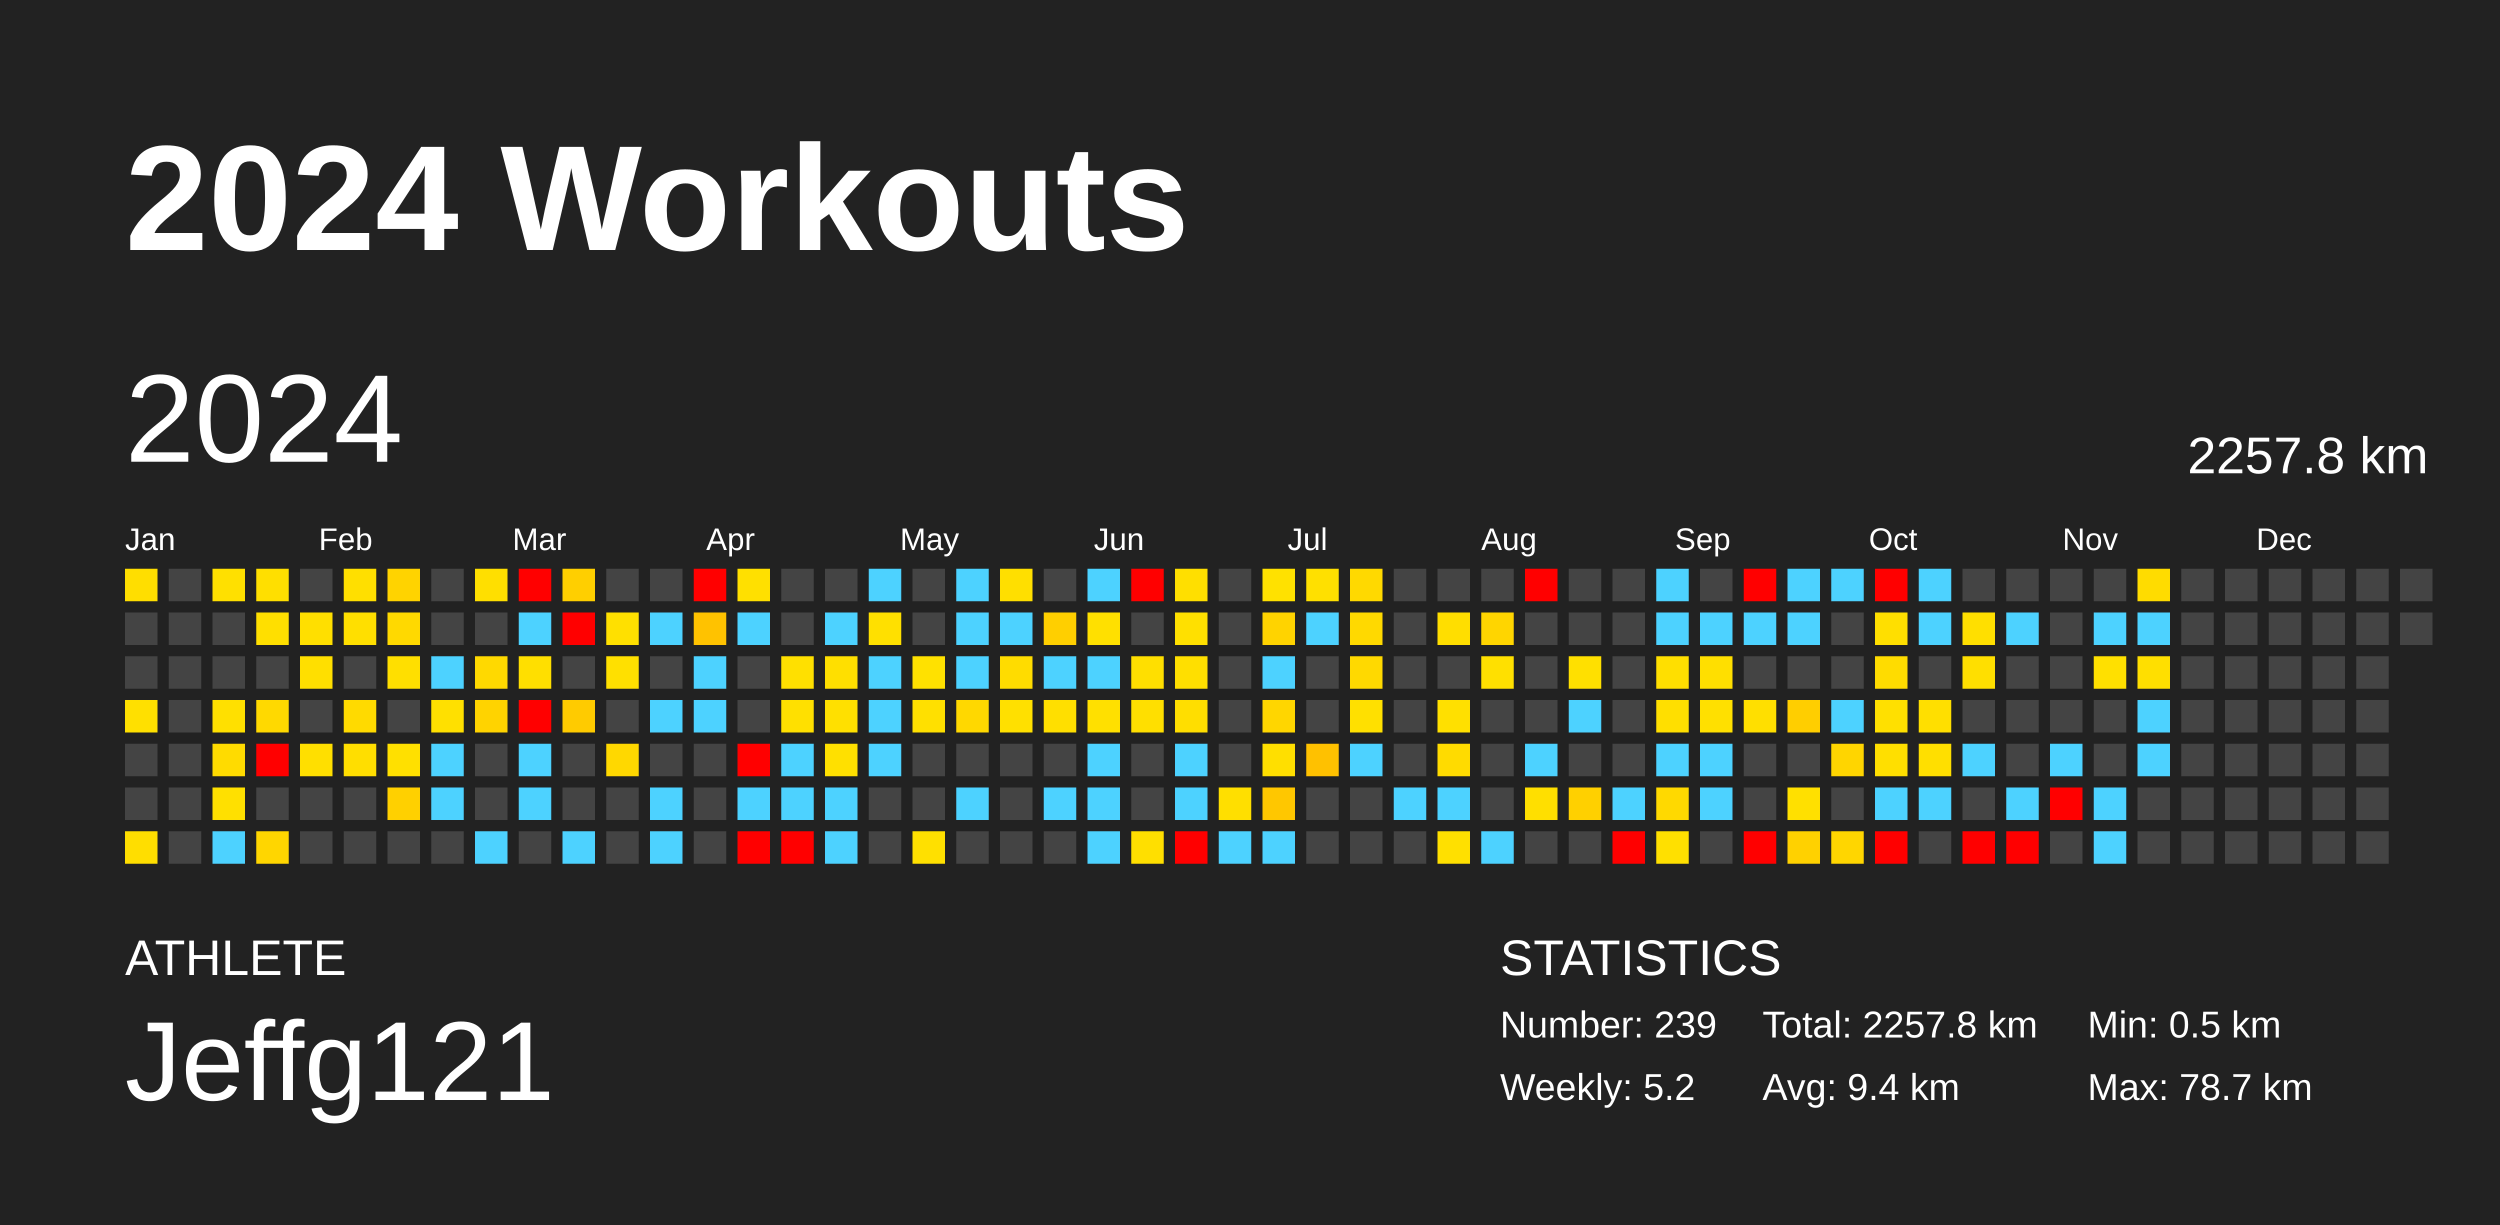
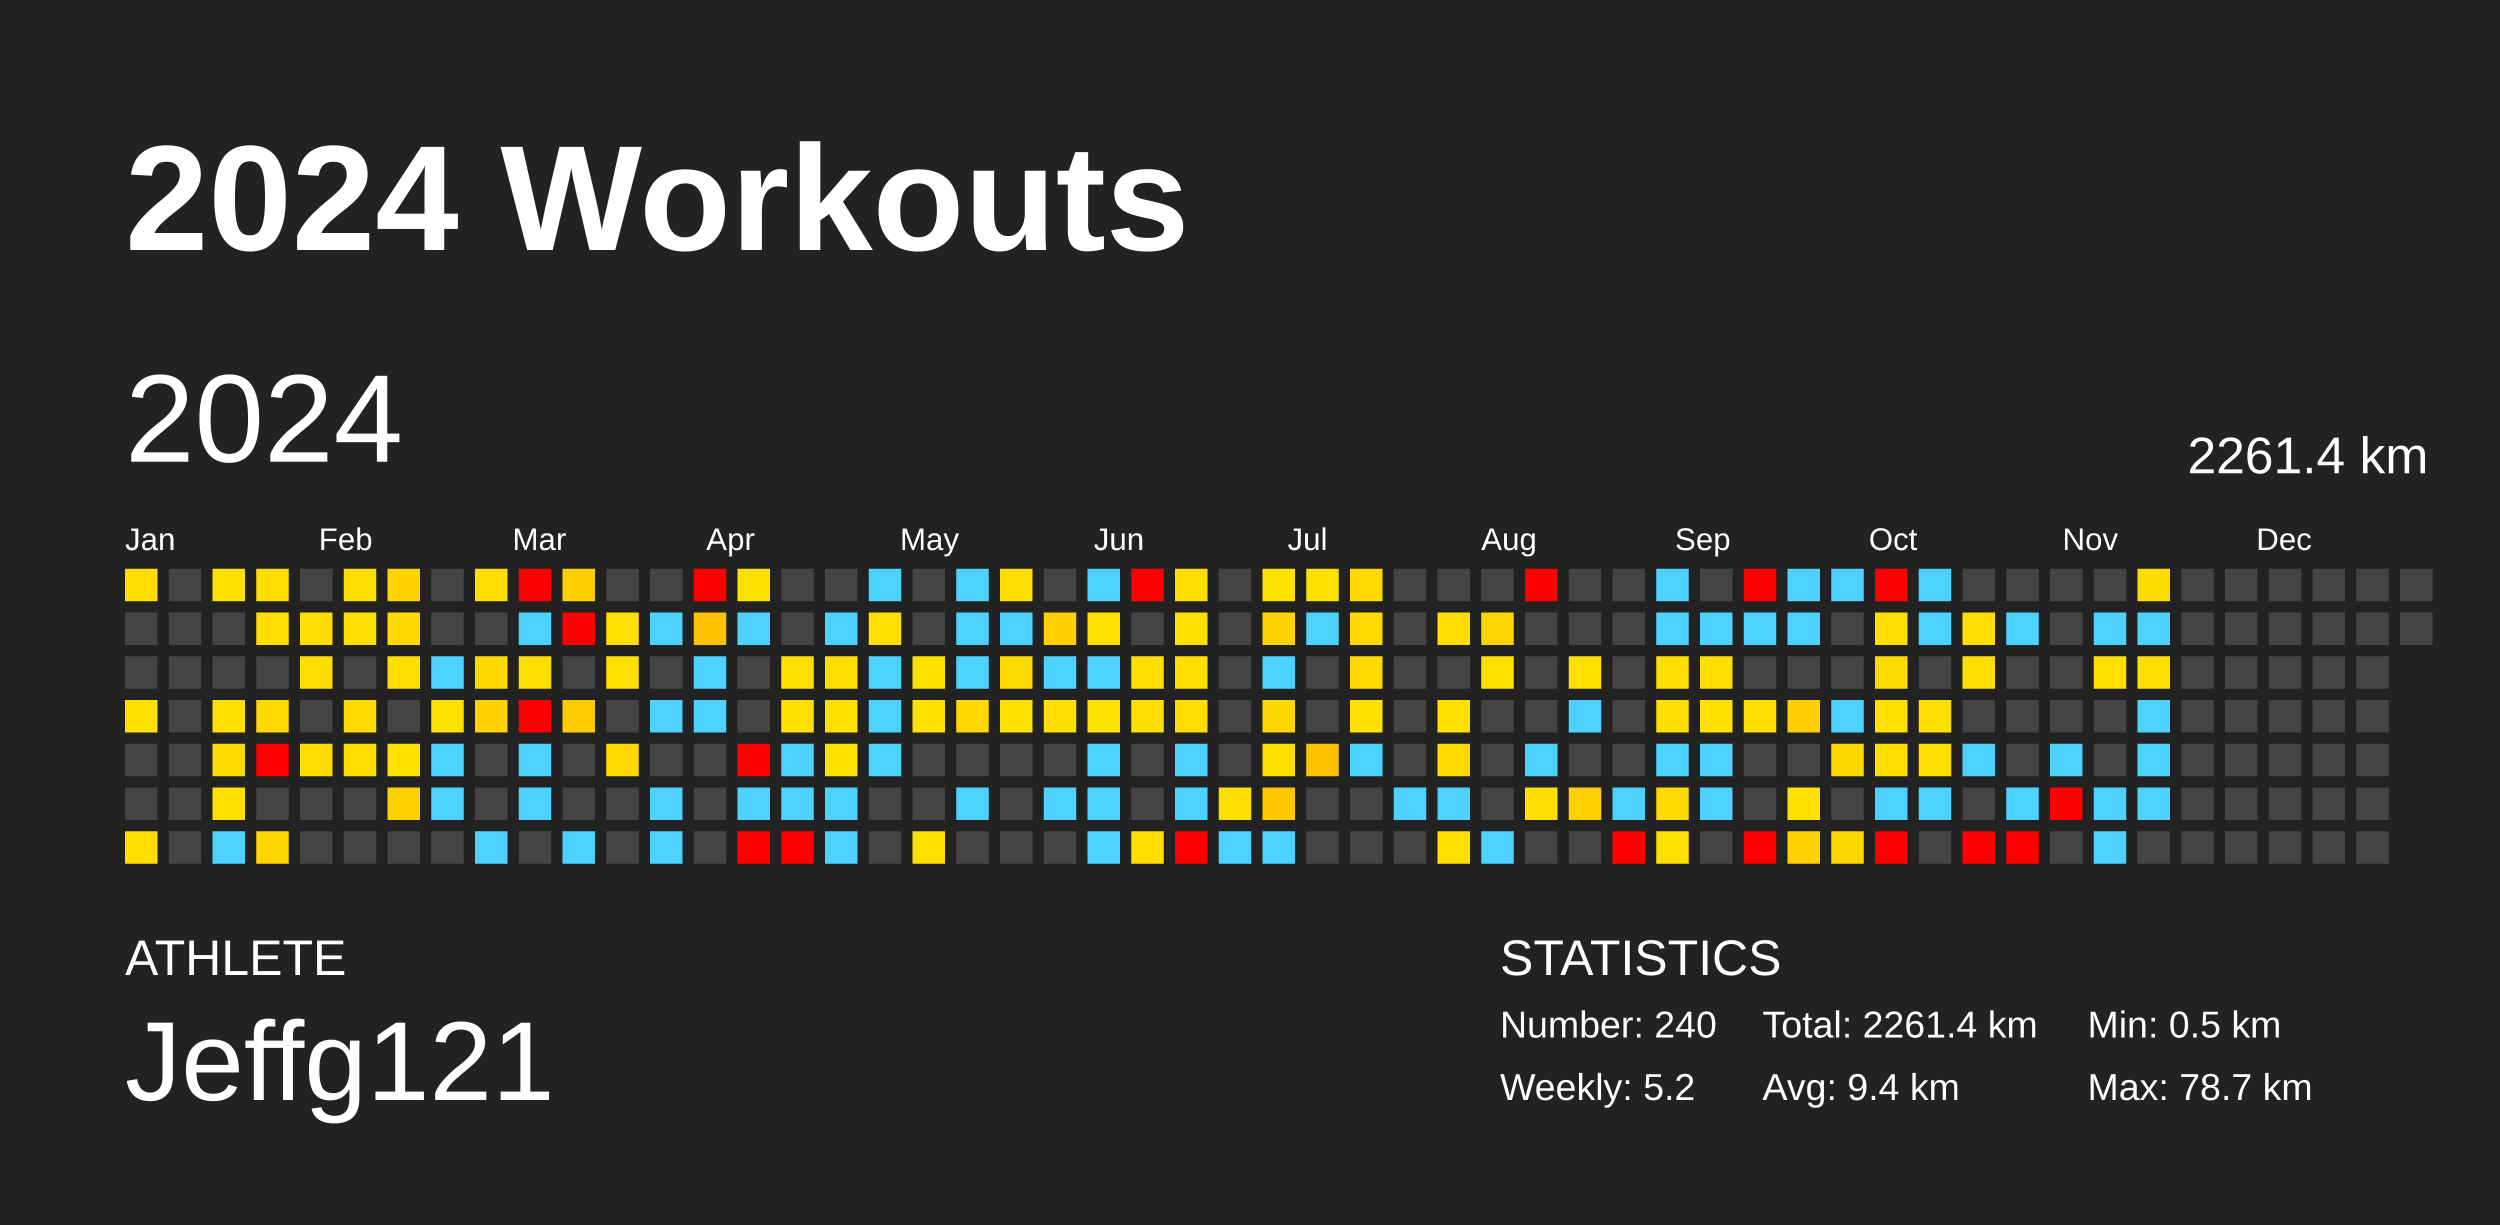
<svg xmlns="http://www.w3.org/2000/svg" baseProfile="full" height="98mm" version="1.1" viewBox="0,0,200,98" width="200mm">
  <defs />
  <rect fill="#222222" height="98" width="200" x="0" y="0" />
  <text fill="#FFFFFF" style="font-size:12px; font-family:Arial; font-weight:bold;" x="10" y="20">2024 Workouts</text>
  <text fill="#FFFFFF" style="font-size:4px; font-family:Arial" x="10" y="78">ATHLETE</text>
  <text fill="#FFFFFF" style="font-size:9px; font-family:Arial" x="10" y="88">Jeffg121</text>
  <text fill="#FFFFFF" style="font-size:4px; font-family:Arial" x="120" y="78">STATISTICS</text>
-   <text fill="#FFFFFF" style="font-size:3px; font-family:Arial" x="120" y="83">Number: 239</text>
+   <text fill="#FFFFFF" style="font-size:3px; font-family:Arial" x="120" y="83">Number: 240</text>
  <text fill="#FFFFFF" style="font-size:3px; font-family:Arial" x="120" y="88">Weekly: 5.2</text>
-   <text fill="#FFFFFF" style="font-size:3px; font-family:Arial" x="141" y="83">Total: 2257.8 km</text>
+   <text fill="#FFFFFF" style="font-size:3px; font-family:Arial" x="141" y="83">Total: 2261.4 km</text>
  <text fill="#FFFFFF" style="font-size:3px; font-family:Arial" x="141" y="88">Avg: 9.4 km</text>
  <text fill="#FFFFFF" style="font-size:3px; font-family:Arial" x="167" y="83">Min: 0.5 km</text>
  <text fill="#FFFFFF" style="font-size:3px; font-family:Arial" x="167" y="88">Max: 78.7 km</text>
  <text dominant-baseline="hanging" fill="#FFFFFF" style="font-size:10.0px; font-family:Arial;" x="10" y="30">2024</text>
-   <text dominant-baseline="hanging" fill="#FFFFFF" style="font-size:4.125px; font-family:Arial;" x="175" y="35">2257.8 km</text>
+   <text dominant-baseline="hanging" fill="#FFFFFF" style="font-size:4.125px; font-family:Arial;" x="175" y="35">2261.4 km</text>
  <text fill="#FFFFFF" style="font-size:2.5px; font-family:Arial" x="10.0" y="44">Jan</text>
  <text fill="#FFFFFF" style="font-size:2.5px; font-family:Arial" x="25.5" y="44">Feb</text>
  <text fill="#FFFFFF" style="font-size:2.5px; font-family:Arial" x="41.0" y="44">Mar</text>
  <text fill="#FFFFFF" style="font-size:2.5px; font-family:Arial" x="56.5" y="44">Apr</text>
  <text fill="#FFFFFF" style="font-size:2.5px; font-family:Arial" x="72.0" y="44">May</text>
  <text fill="#FFFFFF" style="font-size:2.5px; font-family:Arial" x="87.5" y="44">Jun</text>
  <text fill="#FFFFFF" style="font-size:2.5px; font-family:Arial" x="103.0" y="44">Jul</text>
  <text fill="#FFFFFF" style="font-size:2.5px; font-family:Arial" x="118.5" y="44">Aug</text>
  <text fill="#FFFFFF" style="font-size:2.5px; font-family:Arial" x="134.0" y="44">Sep</text>
  <text fill="#FFFFFF" style="font-size:2.5px; font-family:Arial" x="149.5" y="44">Oct</text>
  <text fill="#FFFFFF" style="font-size:2.5px; font-family:Arial" x="165.0" y="44">Nov</text>
  <text fill="#FFFFFF" style="font-size:2.5px; font-family:Arial" x="180.5" y="44">Dec</text>
  <rect fill="#ffde00" height="2.6" width="2.6" x="10.0" y="45.5" />
  <rect fill="#444444" height="2.6" width="2.6" x="10.0" y="49.0" />
  <rect fill="#444444" height="2.6" width="2.6" x="10.0" y="52.5" />
  <rect fill="#ffe000" height="2.6" width="2.6" x="10.0" y="56.0" />
  <rect fill="#444444" height="2.6" width="2.6" x="10.0" y="59.5" />
  <rect fill="#444444" height="2.6" width="2.6" x="10.0" y="63.0" />
  <rect fill="#ffde00" height="2.6" width="2.6" x="10.0" y="66.5" />
  <rect fill="#444444" height="2.6" width="2.6" x="13.5" y="45.5" />
  <rect fill="#444444" height="2.6" width="2.6" x="13.5" y="49.0" />
  <rect fill="#444444" height="2.6" width="2.6" x="13.5" y="52.5" />
  <rect fill="#444444" height="2.6" width="2.6" x="13.5" y="56.0" />
  <rect fill="#444444" height="2.6" width="2.6" x="13.5" y="59.5" />
  <rect fill="#444444" height="2.6" width="2.6" x="13.5" y="63.0" />
  <rect fill="#444444" height="2.6" width="2.6" x="13.5" y="66.5" />
  <rect fill="#ffe000" height="2.6" width="2.6" x="17.0" y="45.5" />
  <rect fill="#444444" height="2.6" width="2.6" x="17.0" y="49.0" />
  <rect fill="#444444" height="2.6" width="2.6" x="17.0" y="52.5" />
  <rect fill="#ffe000" height="2.6" width="2.6" x="17.0" y="56.0" />
  <rect fill="#ffdb00" height="2.6" width="2.6" x="17.0" y="59.5" />
  <rect fill="#ffe000" height="2.6" width="2.6" x="17.0" y="63.0" />
  <rect fill="#4dd2ff" height="2.6" width="2.6" x="17.0" y="66.5" />
  <rect fill="#ffdf00" height="2.6" width="2.6" x="20.5" y="45.5" />
  <rect fill="#ffdf00" height="2.6" width="2.6" x="20.5" y="49.0" />
  <rect fill="#444444" height="2.6" width="2.6" x="20.5" y="52.5" />
  <rect fill="#ffd900" height="2.6" width="2.6" x="20.5" y="56.0" />
  <rect fill="red" height="2.6" width="2.6" x="20.5" y="59.5" />
  <rect fill="#444444" height="2.6" width="2.6" x="20.5" y="63.0" />
  <rect fill="#ffd600" height="2.6" width="2.6" x="20.5" y="66.5" />
  <rect fill="#444444" height="2.6" width="2.6" x="24.0" y="45.5" />
  <rect fill="#ffdf00" height="2.6" width="2.6" x="24.0" y="49.0" />
  <rect fill="#ffdf00" height="2.6" width="2.6" x="24.0" y="52.5" />
  <rect fill="#444444" height="2.6" width="2.6" x="24.0" y="56.0" />
  <rect fill="#ffdf00" height="2.6" width="2.6" x="24.0" y="59.5" />
  <rect fill="#444444" height="2.6" width="2.6" x="24.0" y="63.0" />
  <rect fill="#444444" height="2.6" width="2.6" x="24.0" y="66.5" />
  <rect fill="#ffdf00" height="2.6" width="2.6" x="27.5" y="45.5" />
  <rect fill="#ffdf00" height="2.6" width="2.6" x="27.5" y="49.0" />
  <rect fill="#444444" height="2.6" width="2.6" x="27.5" y="52.5" />
  <rect fill="#ffda00" height="2.6" width="2.6" x="27.5" y="56.0" />
  <rect fill="#ffde00" height="2.6" width="2.6" x="27.5" y="59.5" />
  <rect fill="#444444" height="2.6" width="2.6" x="27.5" y="63.0" />
  <rect fill="#444444" height="2.6" width="2.6" x="27.5" y="66.5" />
  <rect fill="#ffd300" height="2.6" width="2.6" x="31.0" y="45.5" />
  <rect fill="#ffd900" height="2.6" width="2.6" x="31.0" y="49.0" />
  <rect fill="#ffdf00" height="2.6" width="2.6" x="31.0" y="52.5" />
  <rect fill="#444444" height="2.6" width="2.6" x="31.0" y="56.0" />
  <rect fill="#ffe000" height="2.6" width="2.6" x="31.0" y="59.5" />
  <rect fill="#ffd000" height="2.6" width="2.6" x="31.0" y="63.0" />
  <rect fill="#444444" height="2.6" width="2.6" x="31.0" y="66.5" />
  <rect fill="#444444" height="2.6" width="2.6" x="34.5" y="45.5" />
  <rect fill="#444444" height="2.6" width="2.6" x="34.5" y="49.0" />
  <rect fill="#4dd2ff" height="2.6" width="2.6" x="34.5" y="52.5" />
  <rect fill="#ffe000" height="2.6" width="2.6" x="34.5" y="56.0" />
  <rect fill="#4dd2ff" height="2.6" width="2.6" x="34.5" y="59.5" />
  <rect fill="#4dd2ff" height="2.6" width="2.6" x="34.5" y="63.0" />
  <rect fill="#444444" height="2.6" width="2.6" x="34.5" y="66.5" />
  <rect fill="#ffdf00" height="2.6" width="2.6" x="38.0" y="45.5" />
  <rect fill="#444444" height="2.6" width="2.6" x="38.0" y="49.0" />
  <rect fill="#ffd900" height="2.6" width="2.6" x="38.0" y="52.5" />
  <rect fill="#ffd300" height="2.6" width="2.6" x="38.0" y="56.0" />
  <rect fill="#444444" height="2.6" width="2.6" x="38.0" y="59.5" />
  <rect fill="#444444" height="2.6" width="2.6" x="38.0" y="63.0" />
  <rect fill="#4dd2ff" height="2.6" width="2.6" x="38.0" y="66.5" />
  <rect fill="red" height="2.6" width="2.6" x="41.5" y="45.5" />
  <rect fill="#4dd2ff" height="2.6" width="2.6" x="41.5" y="49.0" />
  <rect fill="#ffdf00" height="2.6" width="2.6" x="41.5" y="52.5" />
  <rect fill="red" height="2.6" width="2.6" x="41.5" y="56.0" />
  <rect fill="#4dd2ff" height="2.6" width="2.6" x="41.5" y="59.5" />
  <rect fill="#4dd2ff" height="2.6" width="2.6" x="41.5" y="63.0" />
  <rect fill="#444444" height="2.6" width="2.6" x="41.5" y="66.5" />
  <rect fill="#ffcf00" height="2.6" width="2.6" x="45.0" y="45.5" />
  <rect fill="red" height="2.6" width="2.6" x="45.0" y="49.0" />
  <rect fill="#444444" height="2.6" width="2.6" x="45.0" y="52.5" />
  <rect fill="#ffcb00" height="2.6" width="2.6" x="45.0" y="56.0" />
  <rect fill="#444444" height="2.6" width="2.6" x="45.0" y="59.5" />
  <rect fill="#444444" height="2.6" width="2.6" x="45.0" y="63.0" />
  <rect fill="#4dd2ff" height="2.6" width="2.6" x="45.0" y="66.5" />
  <rect fill="#444444" height="2.6" width="2.6" x="48.5" y="45.5" />
  <rect fill="#ffe000" height="2.6" width="2.6" x="48.5" y="49.0" />
  <rect fill="#ffe000" height="2.6" width="2.6" x="48.5" y="52.5" />
  <rect fill="#444444" height="2.6" width="2.6" x="48.5" y="56.0" />
  <rect fill="#ffd800" height="2.6" width="2.6" x="48.5" y="59.5" />
  <rect fill="#444444" height="2.6" width="2.6" x="48.5" y="63.0" />
  <rect fill="#444444" height="2.6" width="2.6" x="48.5" y="66.5" />
  <rect fill="#444444" height="2.6" width="2.6" x="52.0" y="45.5" />
  <rect fill="#4dd2ff" height="2.6" width="2.6" x="52.0" y="49.0" />
  <rect fill="#444444" height="2.6" width="2.6" x="52.0" y="52.5" />
  <rect fill="#4dd2ff" height="2.6" width="2.6" x="52.0" y="56.0" />
  <rect fill="#444444" height="2.6" width="2.6" x="52.0" y="59.5" />
  <rect fill="#4dd2ff" height="2.6" width="2.6" x="52.0" y="63.0" />
  <rect fill="#4dd2ff" height="2.6" width="2.6" x="52.0" y="66.5" />
  <rect fill="red" height="2.6" width="2.6" x="55.5" y="45.5" />
  <rect fill="#ffc200" height="2.6" width="2.6" x="55.5" y="49.0" />
  <rect fill="#4dd2ff" height="2.6" width="2.6" x="55.5" y="52.5" />
  <rect fill="#4dd2ff" height="2.6" width="2.6" x="55.5" y="56.0" />
  <rect fill="#444444" height="2.6" width="2.6" x="55.5" y="59.5" />
  <rect fill="#444444" height="2.6" width="2.6" x="55.5" y="63.0" />
  <rect fill="#444444" height="2.6" width="2.6" x="55.5" y="66.5" />
  <rect fill="#ffe000" height="2.6" width="2.6" x="59.0" y="45.5" />
  <rect fill="#4dd2ff" height="2.6" width="2.6" x="59.0" y="49.0" />
  <rect fill="#444444" height="2.6" width="2.6" x="59.0" y="52.5" />
  <rect fill="#444444" height="2.6" width="2.6" x="59.0" y="56.0" />
  <rect fill="red" height="2.6" width="2.6" x="59.0" y="59.5" />
  <rect fill="#4dd2ff" height="2.6" width="2.6" x="59.0" y="63.0" />
  <rect fill="red" height="2.6" width="2.6" x="59.0" y="66.5" />
  <rect fill="#444444" height="2.6" width="2.6" x="62.5" y="45.5" />
  <rect fill="#444444" height="2.6" width="2.6" x="62.5" y="49.0" />
  <rect fill="#ffe000" height="2.6" width="2.6" x="62.5" y="52.5" />
  <rect fill="#ffe000" height="2.6" width="2.6" x="62.5" y="56.0" />
  <rect fill="#4dd2ff" height="2.6" width="2.6" x="62.5" y="59.5" />
  <rect fill="#4dd2ff" height="2.6" width="2.6" x="62.5" y="63.0" />
  <rect fill="red" height="2.6" width="2.6" x="62.5" y="66.5" />
  <rect fill="#444444" height="2.6" width="2.6" x="66.0" y="45.5" />
  <rect fill="#4dd2ff" height="2.6" width="2.6" x="66.0" y="49.0" />
  <rect fill="#ffdf00" height="2.6" width="2.6" x="66.0" y="52.5" />
  <rect fill="#ffe000" height="2.6" width="2.6" x="66.0" y="56.0" />
  <rect fill="#ffe000" height="2.6" width="2.6" x="66.0" y="59.5" />
  <rect fill="#4dd2ff" height="2.6" width="2.6" x="66.0" y="63.0" />
  <rect fill="#4dd2ff" height="2.6" width="2.6" x="66.0" y="66.5" />
  <rect fill="#4dd2ff" height="2.6" width="2.6" x="69.5" y="45.5" />
  <rect fill="#ffe000" height="2.6" width="2.6" x="69.5" y="49.0" />
  <rect fill="#4dd2ff" height="2.6" width="2.6" x="69.5" y="52.5" />
  <rect fill="#4dd2ff" height="2.6" width="2.6" x="69.5" y="56.0" />
  <rect fill="#4dd2ff" height="2.6" width="2.6" x="69.5" y="59.5" />
  <rect fill="#444444" height="2.6" width="2.6" x="69.5" y="63.0" />
  <rect fill="#444444" height="2.6" width="2.6" x="69.5" y="66.5" />
  <rect fill="#444444" height="2.6" width="2.6" x="73.0" y="45.5" />
  <rect fill="#444444" height="2.6" width="2.6" x="73.0" y="49.0" />
  <rect fill="#ffe100" height="2.6" width="2.6" x="73.0" y="52.5" />
  <rect fill="#ffe000" height="2.6" width="2.6" x="73.0" y="56.0" />
  <rect fill="#444444" height="2.6" width="2.6" x="73.0" y="59.5" />
  <rect fill="#444444" height="2.6" width="2.6" x="73.0" y="63.0" />
  <rect fill="#ffe000" height="2.6" width="2.6" x="73.0" y="66.5" />
  <rect fill="#4dd2ff" height="2.6" width="2.6" x="76.5" y="45.5" />
  <rect fill="#4dd2ff" height="2.6" width="2.6" x="76.5" y="49.0" />
  <rect fill="#4dd2ff" height="2.6" width="2.6" x="76.5" y="52.5" />
  <rect fill="#ffd800" height="2.6" width="2.6" x="76.5" y="56.0" />
  <rect fill="#444444" height="2.6" width="2.6" x="76.5" y="59.5" />
  <rect fill="#4dd2ff" height="2.6" width="2.6" x="76.5" y="63.0" />
  <rect fill="#444444" height="2.6" width="2.6" x="76.5" y="66.5" />
  <rect fill="#ffdf00" height="2.6" width="2.6" x="80.0" y="45.5" />
  <rect fill="#4dd2ff" height="2.6" width="2.6" x="80.0" y="49.0" />
  <rect fill="#ffdc00" height="2.6" width="2.6" x="80.0" y="52.5" />
  <rect fill="#ffe000" height="2.6" width="2.6" x="80.0" y="56.0" />
  <rect fill="#444444" height="2.6" width="2.6" x="80.0" y="59.5" />
  <rect fill="#444444" height="2.6" width="2.6" x="80.0" y="63.0" />
  <rect fill="#444444" height="2.6" width="2.6" x="80.0" y="66.5" />
  <rect fill="#444444" height="2.6" width="2.6" x="83.5" y="45.5" />
  <rect fill="#ffcf00" height="2.6" width="2.6" x="83.5" y="49.0" />
  <rect fill="#4dd2ff" height="2.6" width="2.6" x="83.5" y="52.5" />
  <rect fill="#ffdf00" height="2.6" width="2.6" x="83.5" y="56.0" />
  <rect fill="#444444" height="2.6" width="2.6" x="83.5" y="59.5" />
  <rect fill="#4dd2ff" height="2.6" width="2.6" x="83.5" y="63.0" />
  <rect fill="#444444" height="2.6" width="2.6" x="83.5" y="66.5" />
  <rect fill="#4dd2ff" height="2.6" width="2.6" x="87.0" y="45.5" />
  <rect fill="#ffe000" height="2.6" width="2.6" x="87.0" y="49.0" />
  <rect fill="#4dd2ff" height="2.6" width="2.6" x="87.0" y="52.5" />
  <rect fill="#ffe000" height="2.6" width="2.6" x="87.0" y="56.0" />
  <rect fill="#4dd2ff" height="2.6" width="2.6" x="87.0" y="59.5" />
  <rect fill="#4dd2ff" height="2.6" width="2.6" x="87.0" y="63.0" />
  <rect fill="#4dd2ff" height="2.6" width="2.6" x="87.0" y="66.5" />
  <rect fill="red" height="2.6" width="2.6" x="90.5" y="45.5" />
  <rect fill="#444444" height="2.6" width="2.6" x="90.5" y="49.0" />
  <rect fill="#ffdf00" height="2.6" width="2.6" x="90.5" y="52.5" />
  <rect fill="#ffdf00" height="2.6" width="2.6" x="90.5" y="56.0" />
  <rect fill="#444444" height="2.6" width="2.6" x="90.5" y="59.5" />
  <rect fill="#444444" height="2.6" width="2.6" x="90.5" y="63.0" />
  <rect fill="#ffdf00" height="2.6" width="2.6" x="90.5" y="66.5" />
  <rect fill="#ffdf00" height="2.6" width="2.6" x="94.0" y="45.5" />
  <rect fill="#ffe000" height="2.6" width="2.6" x="94.0" y="49.0" />
  <rect fill="#ffdf00" height="2.6" width="2.6" x="94.0" y="52.5" />
  <rect fill="#ffde00" height="2.6" width="2.6" x="94.0" y="56.0" />
  <rect fill="#4dd2ff" height="2.6" width="2.6" x="94.0" y="59.5" />
  <rect fill="#4dd2ff" height="2.6" width="2.6" x="94.0" y="63.0" />
  <rect fill="red" height="2.6" width="2.6" x="94.0" y="66.5" />
  <rect fill="#444444" height="2.6" width="2.6" x="97.5" y="45.5" />
  <rect fill="#444444" height="2.6" width="2.6" x="97.5" y="49.0" />
  <rect fill="#444444" height="2.6" width="2.6" x="97.5" y="52.5" />
  <rect fill="#444444" height="2.6" width="2.6" x="97.5" y="56.0" />
  <rect fill="#444444" height="2.6" width="2.6" x="97.5" y="59.5" />
  <rect fill="#ffdf00" height="2.6" width="2.6" x="97.5" y="63.0" />
  <rect fill="#4dd2ff" height="2.6" width="2.6" x="97.5" y="66.5" />
  <rect fill="#ffe100" height="2.6" width="2.6" x="101.0" y="45.5" />
  <rect fill="#ffd300" height="2.6" width="2.6" x="101.0" y="49.0" />
  <rect fill="#4dd2ff" height="2.6" width="2.6" x="101.0" y="52.5" />
  <rect fill="#ffd600" height="2.6" width="2.6" x="101.0" y="56.0" />
  <rect fill="#ffdf00" height="2.6" width="2.6" x="101.0" y="59.5" />
  <rect fill="#ffc700" height="2.6" width="2.6" x="101.0" y="63.0" />
  <rect fill="#4dd2ff" height="2.6" width="2.6" x="101.0" y="66.5" />
  <rect fill="#ffe000" height="2.6" width="2.6" x="104.5" y="45.5" />
  <rect fill="#4dd2ff" height="2.6" width="2.6" x="104.5" y="49.0" />
  <rect fill="#444444" height="2.6" width="2.6" x="104.5" y="52.5" />
  <rect fill="#444444" height="2.6" width="2.6" x="104.5" y="56.0" />
  <rect fill="#ffc100" height="2.6" width="2.6" x="104.5" y="59.5" />
  <rect fill="#444444" height="2.6" width="2.6" x="104.5" y="63.0" />
  <rect fill="#444444" height="2.6" width="2.6" x="104.5" y="66.5" />
  <rect fill="#ffd900" height="2.6" width="2.6" x="108.0" y="45.5" />
  <rect fill="#ffd900" height="2.6" width="2.6" x="108.0" y="49.0" />
  <rect fill="#ffd900" height="2.6" width="2.6" x="108.0" y="52.5" />
  <rect fill="#ffe000" height="2.6" width="2.6" x="108.0" y="56.0" />
  <rect fill="#4dd2ff" height="2.6" width="2.6" x="108.0" y="59.5" />
  <rect fill="#444444" height="2.6" width="2.6" x="108.0" y="63.0" />
  <rect fill="#444444" height="2.6" width="2.6" x="108.0" y="66.5" />
  <rect fill="#444444" height="2.6" width="2.6" x="111.5" y="45.5" />
  <rect fill="#444444" height="2.6" width="2.6" x="111.5" y="49.0" />
  <rect fill="#444444" height="2.6" width="2.6" x="111.5" y="52.5" />
  <rect fill="#444444" height="2.6" width="2.6" x="111.5" y="56.0" />
  <rect fill="#444444" height="2.6" width="2.6" x="111.5" y="59.5" />
  <rect fill="#4dd2ff" height="2.6" width="2.6" x="111.5" y="63.0" />
  <rect fill="#444444" height="2.6" width="2.6" x="111.5" y="66.5" />
  <rect fill="#444444" height="2.6" width="2.6" x="115.0" y="45.5" />
  <rect fill="#ffde00" height="2.6" width="2.6" x="115.0" y="49.0" />
  <rect fill="#444444" height="2.6" width="2.6" x="115.0" y="52.5" />
  <rect fill="#ffe000" height="2.6" width="2.6" x="115.0" y="56.0" />
  <rect fill="#ffdb00" height="2.6" width="2.6" x="115.0" y="59.5" />
  <rect fill="#4dd2ff" height="2.6" width="2.6" x="115.0" y="63.0" />
  <rect fill="#ffe000" height="2.6" width="2.6" x="115.0" y="66.5" />
  <rect fill="#444444" height="2.6" width="2.6" x="118.5" y="45.5" />
  <rect fill="#ffd500" height="2.6" width="2.6" x="118.5" y="49.0" />
  <rect fill="#ffe000" height="2.6" width="2.6" x="118.5" y="52.5" />
  <rect fill="#444444" height="2.6" width="2.6" x="118.5" y="56.0" />
  <rect fill="#444444" height="2.6" width="2.6" x="118.5" y="59.5" />
  <rect fill="#444444" height="2.6" width="2.6" x="118.5" y="63.0" />
  <rect fill="#4dd2ff" height="2.6" width="2.6" x="118.5" y="66.5" />
  <rect fill="red" height="2.6" width="2.6" x="122.0" y="45.5" />
  <rect fill="#444444" height="2.6" width="2.6" x="122.0" y="49.0" />
  <rect fill="#444444" height="2.6" width="2.6" x="122.0" y="52.5" />
  <rect fill="#444444" height="2.6" width="2.6" x="122.0" y="56.0" />
  <rect fill="#4dd2ff" height="2.6" width="2.6" x="122.0" y="59.5" />
  <rect fill="#ffdf00" height="2.6" width="2.6" x="122.0" y="63.0" />
  <rect fill="#444444" height="2.6" width="2.6" x="122.0" y="66.5" />
  <rect fill="#444444" height="2.6" width="2.6" x="125.5" y="45.5" />
  <rect fill="#444444" height="2.6" width="2.6" x="125.5" y="49.0" />
  <rect fill="#ffe000" height="2.6" width="2.6" x="125.5" y="52.5" />
  <rect fill="#4dd2ff" height="2.6" width="2.6" x="125.5" y="56.0" />
  <rect fill="#444444" height="2.6" width="2.6" x="125.5" y="59.5" />
  <rect fill="#ffd000" height="2.6" width="2.6" x="125.5" y="63.0" />
  <rect fill="#444444" height="2.6" width="2.6" x="125.5" y="66.5" />
  <rect fill="#444444" height="2.6" width="2.6" x="129.0" y="45.5" />
  <rect fill="#444444" height="2.6" width="2.6" x="129.0" y="49.0" />
  <rect fill="#444444" height="2.6" width="2.6" x="129.0" y="52.5" />
  <rect fill="#444444" height="2.6" width="2.6" x="129.0" y="56.0" />
  <rect fill="#444444" height="2.6" width="2.6" x="129.0" y="59.5" />
  <rect fill="#4dd2ff" height="2.6" width="2.6" x="129.0" y="63.0" />
  <rect fill="red" height="2.6" width="2.6" x="129.0" y="66.5" />
  <rect fill="#4dd2ff" height="2.6" width="2.6" x="132.5" y="45.5" />
  <rect fill="#4dd2ff" height="2.6" width="2.6" x="132.5" y="49.0" />
  <rect fill="#ffdf00" height="2.6" width="2.6" x="132.5" y="52.5" />
  <rect fill="#ffdf00" height="2.6" width="2.6" x="132.5" y="56.0" />
  <rect fill="#4dd2ff" height="2.6" width="2.6" x="132.5" y="59.5" />
  <rect fill="#ffd900" height="2.6" width="2.6" x="132.5" y="63.0" />
  <rect fill="#ffe000" height="2.6" width="2.6" x="132.5" y="66.5" />
  <rect fill="#444444" height="2.6" width="2.6" x="136.0" y="45.5" />
  <rect fill="#4dd2ff" height="2.6" width="2.6" x="136.0" y="49.0" />
  <rect fill="#ffdf00" height="2.6" width="2.6" x="136.0" y="52.5" />
  <rect fill="#ffe000" height="2.6" width="2.6" x="136.0" y="56.0" />
  <rect fill="#4dd2ff" height="2.6" width="2.6" x="136.0" y="59.5" />
  <rect fill="#4dd2ff" height="2.6" width="2.6" x="136.0" y="63.0" />
  <rect fill="#444444" height="2.6" width="2.6" x="136.0" y="66.5" />
  <rect fill="red" height="2.6" width="2.6" x="139.5" y="45.5" />
  <rect fill="#4dd2ff" height="2.6" width="2.6" x="139.5" y="49.0" />
  <rect fill="#444444" height="2.6" width="2.6" x="139.5" y="52.5" />
  <rect fill="#ffdf00" height="2.6" width="2.6" x="139.5" y="56.0" />
  <rect fill="#444444" height="2.6" width="2.6" x="139.5" y="59.5" />
  <rect fill="#444444" height="2.6" width="2.6" x="139.5" y="63.0" />
  <rect fill="red" height="2.6" width="2.6" x="139.5" y="66.5" />
  <rect fill="#4dd2ff" height="2.6" width="2.6" x="143.0" y="45.5" />
  <rect fill="#4dd2ff" height="2.6" width="2.6" x="143.0" y="49.0" />
  <rect fill="#444444" height="2.6" width="2.6" x="143.0" y="52.5" />
  <rect fill="#ffce00" height="2.6" width="2.6" x="143.0" y="56.0" />
  <rect fill="#444444" height="2.6" width="2.6" x="143.0" y="59.5" />
  <rect fill="#ffe000" height="2.6" width="2.6" x="143.0" y="63.0" />
  <rect fill="#ffd100" height="2.6" width="2.6" x="143.0" y="66.5" />
  <rect fill="#4dd2ff" height="2.6" width="2.6" x="146.5" y="45.5" />
  <rect fill="#444444" height="2.6" width="2.6" x="146.5" y="49.0" />
  <rect fill="#444444" height="2.6" width="2.6" x="146.5" y="52.5" />
  <rect fill="#4dd2ff" height="2.6" width="2.6" x="146.5" y="56.0" />
  <rect fill="#ffd500" height="2.6" width="2.6" x="146.5" y="59.5" />
  <rect fill="#444444" height="2.6" width="2.6" x="146.5" y="63.0" />
  <rect fill="#ffd600" height="2.6" width="2.6" x="146.5" y="66.5" />
  <rect fill="red" height="2.6" width="2.6" x="150.0" y="45.5" />
  <rect fill="#ffdf00" height="2.6" width="2.6" x="150.0" y="49.0" />
  <rect fill="#ffdc00" height="2.6" width="2.6" x="150.0" y="52.5" />
  <rect fill="#ffe000" height="2.6" width="2.6" x="150.0" y="56.0" />
  <rect fill="#ffdf00" height="2.6" width="2.6" x="150.0" y="59.5" />
  <rect fill="#4dd2ff" height="2.6" width="2.6" x="150.0" y="63.0" />
  <rect fill="red" height="2.6" width="2.6" x="150.0" y="66.5" />
  <rect fill="#4dd2ff" height="2.6" width="2.6" x="153.5" y="45.5" />
  <rect fill="#4dd2ff" height="2.6" width="2.6" x="153.5" y="49.0" />
  <rect fill="#444444" height="2.6" width="2.6" x="153.5" y="52.5" />
  <rect fill="#ffdf00" height="2.6" width="2.6" x="153.5" y="56.0" />
  <rect fill="#ffdf00" height="2.6" width="2.6" x="153.5" y="59.5" />
  <rect fill="#4dd2ff" height="2.6" width="2.6" x="153.5" y="63.0" />
  <rect fill="#444444" height="2.6" width="2.6" x="153.5" y="66.5" />
  <rect fill="#444444" height="2.6" width="2.6" x="157.0" y="45.5" />
  <rect fill="#ffdf00" height="2.6" width="2.6" x="157.0" y="49.0" />
  <rect fill="#ffdf00" height="2.6" width="2.6" x="157.0" y="52.5" />
  <rect fill="#444444" height="2.6" width="2.6" x="157.0" y="56.0" />
  <rect fill="#4dd2ff" height="2.6" width="2.6" x="157.0" y="59.5" />
  <rect fill="#444444" height="2.6" width="2.6" x="157.0" y="63.0" />
  <rect fill="red" height="2.6" width="2.6" x="157.0" y="66.5" />
  <rect fill="#444444" height="2.6" width="2.6" x="160.5" y="45.5" />
  <rect fill="#4dd2ff" height="2.6" width="2.6" x="160.5" y="49.0" />
  <rect fill="#444444" height="2.6" width="2.6" x="160.5" y="52.5" />
  <rect fill="#444444" height="2.6" width="2.6" x="160.5" y="56.0" />
  <rect fill="#444444" height="2.6" width="2.6" x="160.5" y="59.5" />
  <rect fill="#4dd2ff" height="2.6" width="2.6" x="160.5" y="63.0" />
  <rect fill="red" height="2.6" width="2.6" x="160.5" y="66.5" />
  <rect fill="#444444" height="2.6" width="2.6" x="164.0" y="45.5" />
  <rect fill="#444444" height="2.6" width="2.6" x="164.0" y="49.0" />
  <rect fill="#444444" height="2.6" width="2.6" x="164.0" y="52.5" />
  <rect fill="#444444" height="2.6" width="2.6" x="164.0" y="56.0" />
  <rect fill="#4dd2ff" height="2.6" width="2.6" x="164.0" y="59.5" />
  <rect fill="red" height="2.6" width="2.6" x="164.0" y="63.0" />
  <rect fill="#444444" height="2.6" width="2.6" x="164.0" y="66.5" />
  <rect fill="#444444" height="2.6" width="2.6" x="167.5" y="45.5" />
  <rect fill="#4dd2ff" height="2.6" width="2.6" x="167.5" y="49.0" />
  <rect fill="#ffe000" height="2.6" width="2.6" x="167.5" y="52.5" />
  <rect fill="#444444" height="2.6" width="2.6" x="167.5" y="56.0" />
  <rect fill="#444444" height="2.6" width="2.6" x="167.5" y="59.5" />
  <rect fill="#4dd2ff" height="2.6" width="2.6" x="167.5" y="63.0" />
  <rect fill="#4dd2ff" height="2.6" width="2.6" x="167.5" y="66.5" />
  <rect fill="#ffdc00" height="2.6" width="2.6" x="171.0" y="45.5" />
  <rect fill="#4dd2ff" height="2.6" width="2.6" x="171.0" y="49.0" />
  <rect fill="#ffdf00" height="2.6" width="2.6" x="171.0" y="52.5" />
  <rect fill="#4dd2ff" height="2.6" width="2.6" x="171.0" y="56.0" />
  <rect fill="#4dd2ff" height="2.6" width="2.6" x="171.0" y="59.5" />
-   <rect fill="#444444" height="2.6" width="2.6" x="171.0" y="63.0" />
+   <rect fill="#4dd2ff" height="2.6" width="2.6" x="171.0" y="63.0" />
  <rect fill="#444444" height="2.6" width="2.6" x="171.0" y="66.5" />
  <rect fill="#444444" height="2.6" width="2.6" x="174.5" y="45.5" />
  <rect fill="#444444" height="2.6" width="2.6" x="174.5" y="49.0" />
  <rect fill="#444444" height="2.6" width="2.6" x="174.5" y="52.5" />
  <rect fill="#444444" height="2.6" width="2.6" x="174.5" y="56.0" />
  <rect fill="#444444" height="2.6" width="2.6" x="174.5" y="59.5" />
  <rect fill="#444444" height="2.6" width="2.6" x="174.5" y="63.0" />
  <rect fill="#444444" height="2.6" width="2.6" x="174.5" y="66.5" />
  <rect fill="#444444" height="2.6" width="2.6" x="178.0" y="45.5" />
  <rect fill="#444444" height="2.6" width="2.6" x="178.0" y="49.0" />
  <rect fill="#444444" height="2.6" width="2.6" x="178.0" y="52.5" />
  <rect fill="#444444" height="2.6" width="2.6" x="178.0" y="56.0" />
  <rect fill="#444444" height="2.6" width="2.6" x="178.0" y="59.5" />
  <rect fill="#444444" height="2.6" width="2.6" x="178.0" y="63.0" />
  <rect fill="#444444" height="2.6" width="2.6" x="178.0" y="66.5" />
  <rect fill="#444444" height="2.6" width="2.6" x="181.5" y="45.5" />
  <rect fill="#444444" height="2.6" width="2.6" x="181.5" y="49.0" />
  <rect fill="#444444" height="2.6" width="2.6" x="181.5" y="52.5" />
  <rect fill="#444444" height="2.6" width="2.6" x="181.5" y="56.0" />
  <rect fill="#444444" height="2.6" width="2.6" x="181.5" y="59.5" />
  <rect fill="#444444" height="2.6" width="2.6" x="181.5" y="63.0" />
  <rect fill="#444444" height="2.6" width="2.6" x="181.5" y="66.5" />
  <rect fill="#444444" height="2.6" width="2.6" x="185.0" y="45.5" />
  <rect fill="#444444" height="2.6" width="2.6" x="185.0" y="49.0" />
  <rect fill="#444444" height="2.6" width="2.6" x="185.0" y="52.5" />
  <rect fill="#444444" height="2.6" width="2.6" x="185.0" y="56.0" />
  <rect fill="#444444" height="2.6" width="2.6" x="185.0" y="59.5" />
  <rect fill="#444444" height="2.6" width="2.6" x="185.0" y="63.0" />
  <rect fill="#444444" height="2.6" width="2.6" x="185.0" y="66.5" />
  <rect fill="#444444" height="2.6" width="2.6" x="188.5" y="45.5" />
  <rect fill="#444444" height="2.6" width="2.6" x="188.5" y="49.0" />
  <rect fill="#444444" height="2.6" width="2.6" x="188.5" y="52.5" />
  <rect fill="#444444" height="2.6" width="2.6" x="188.5" y="56.0" />
  <rect fill="#444444" height="2.6" width="2.6" x="188.5" y="59.5" />
  <rect fill="#444444" height="2.6" width="2.6" x="188.5" y="63.0" />
  <rect fill="#444444" height="2.6" width="2.6" x="188.5" y="66.5" />
  <rect fill="#444444" height="2.6" width="2.6" x="192.0" y="45.5" />
  <rect fill="#444444" height="2.6" width="2.6" x="192.0" y="49.0" />
</svg>
